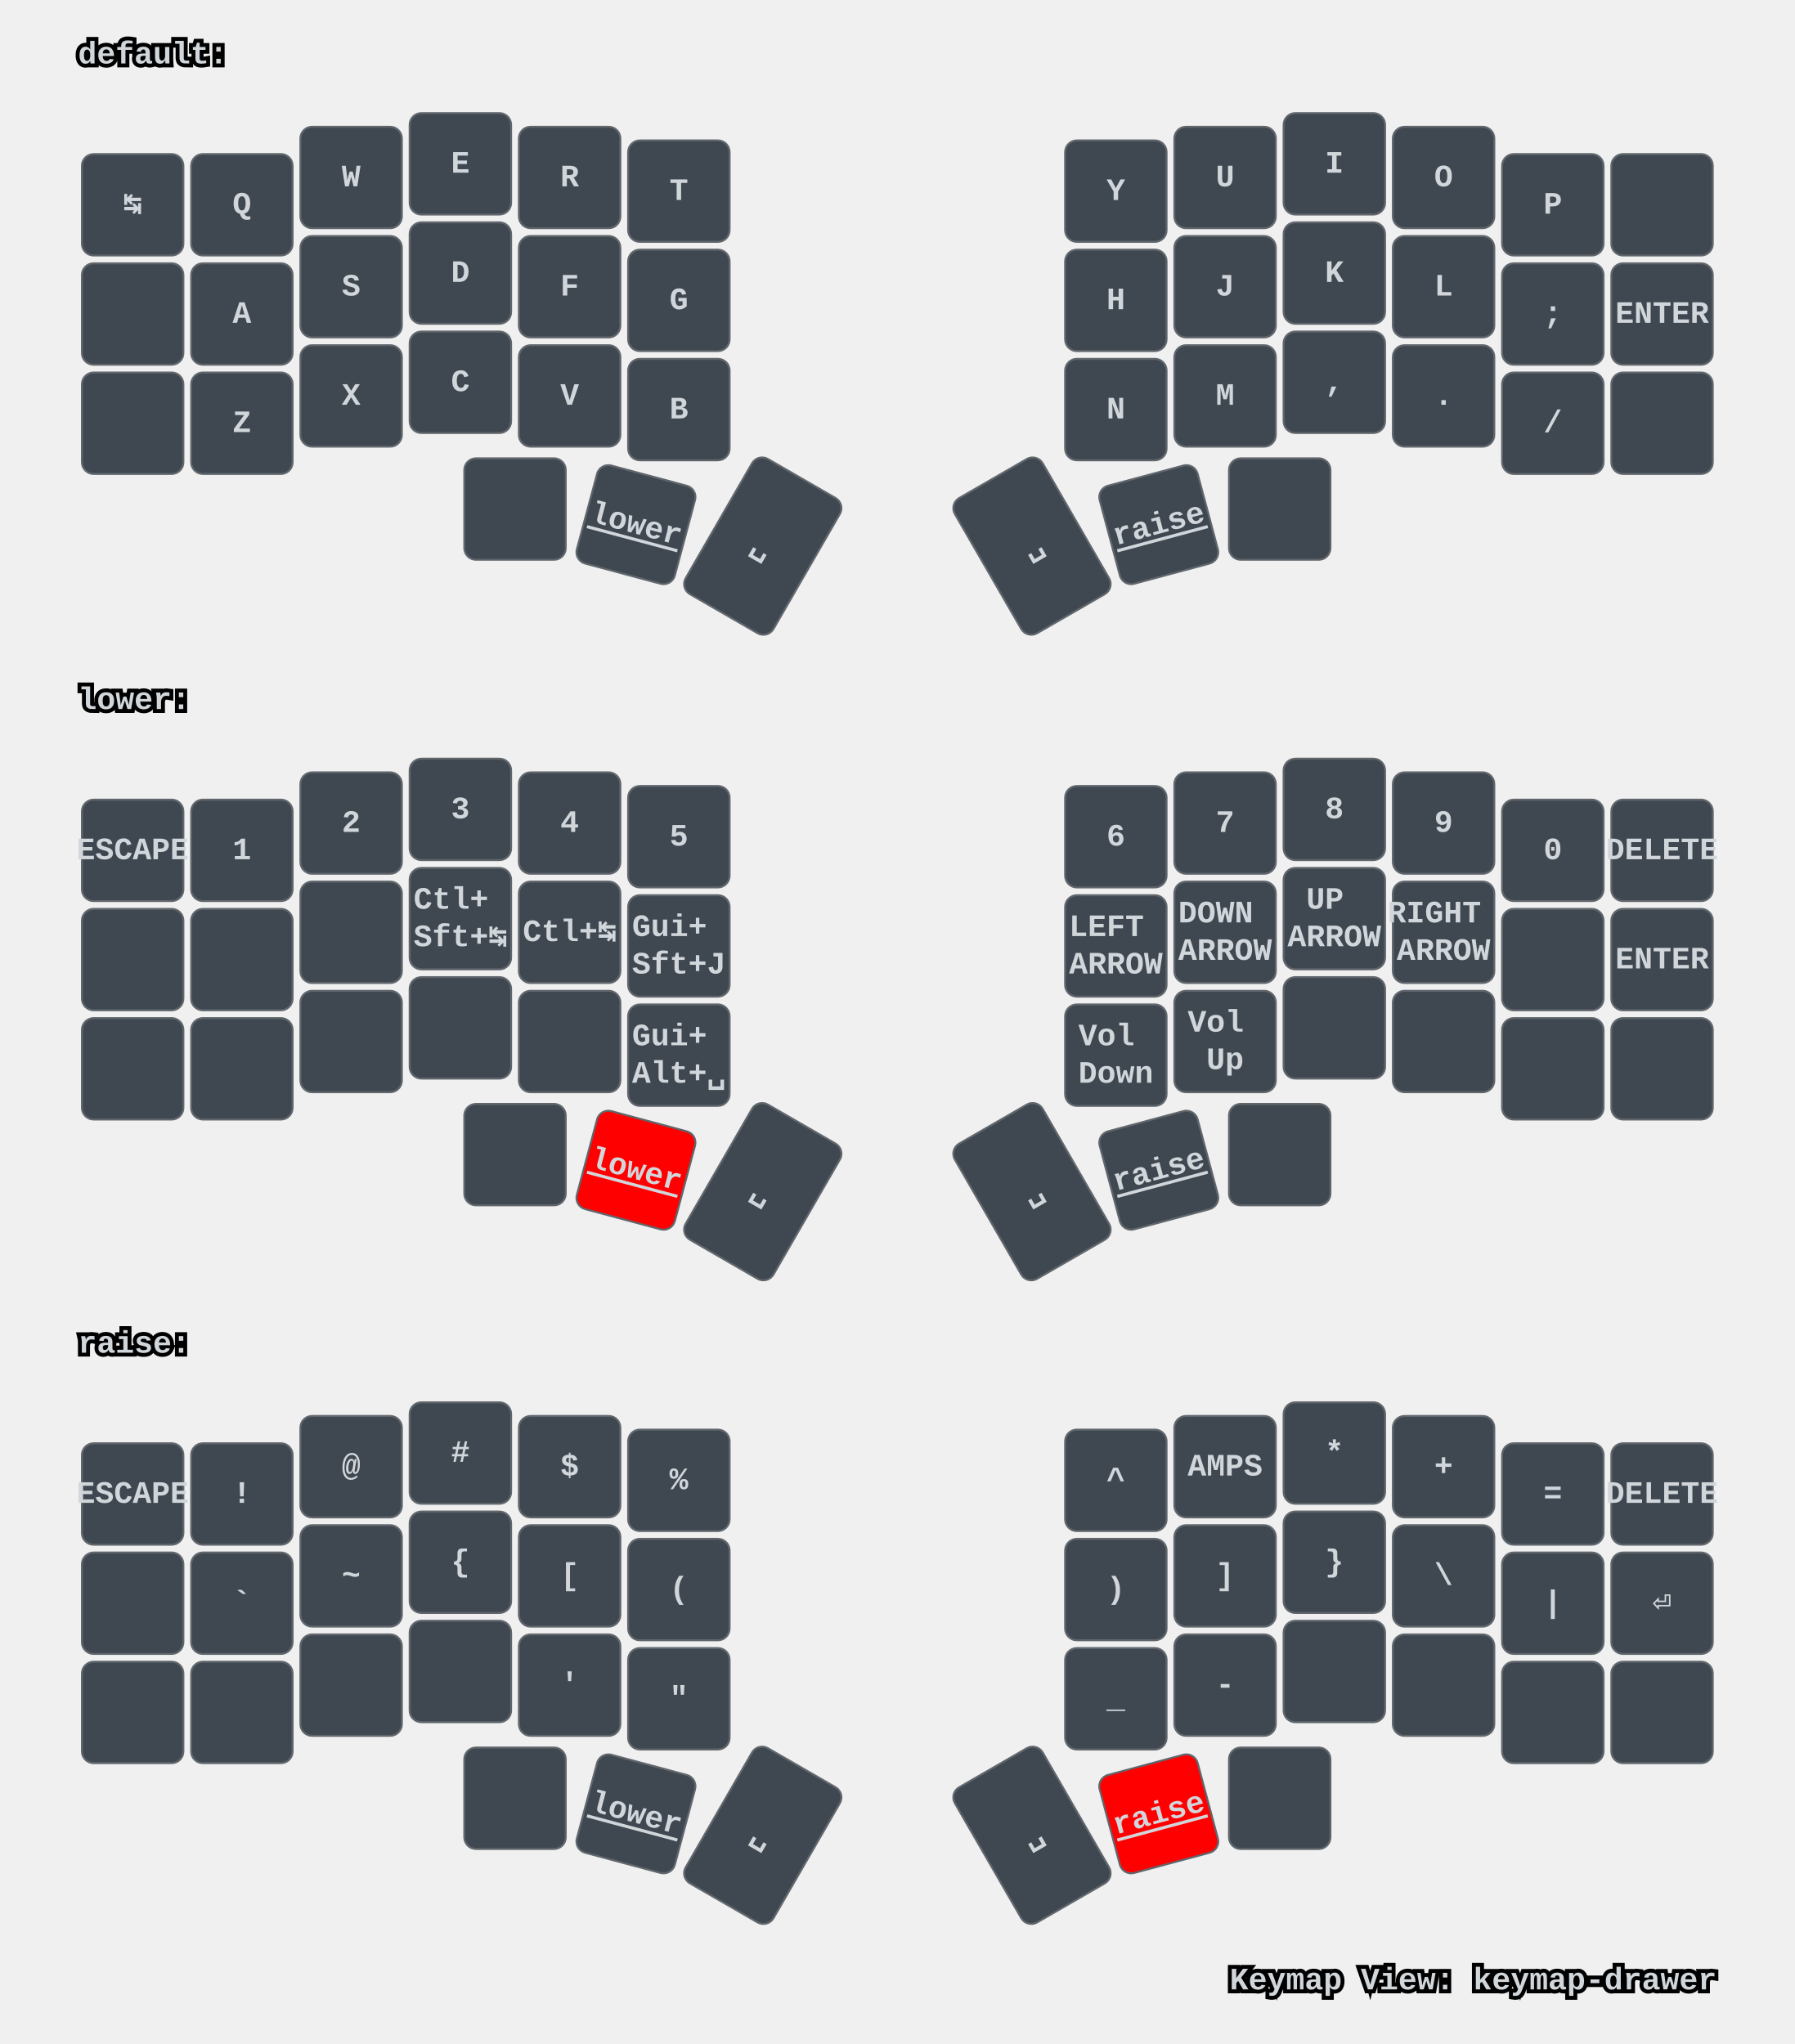
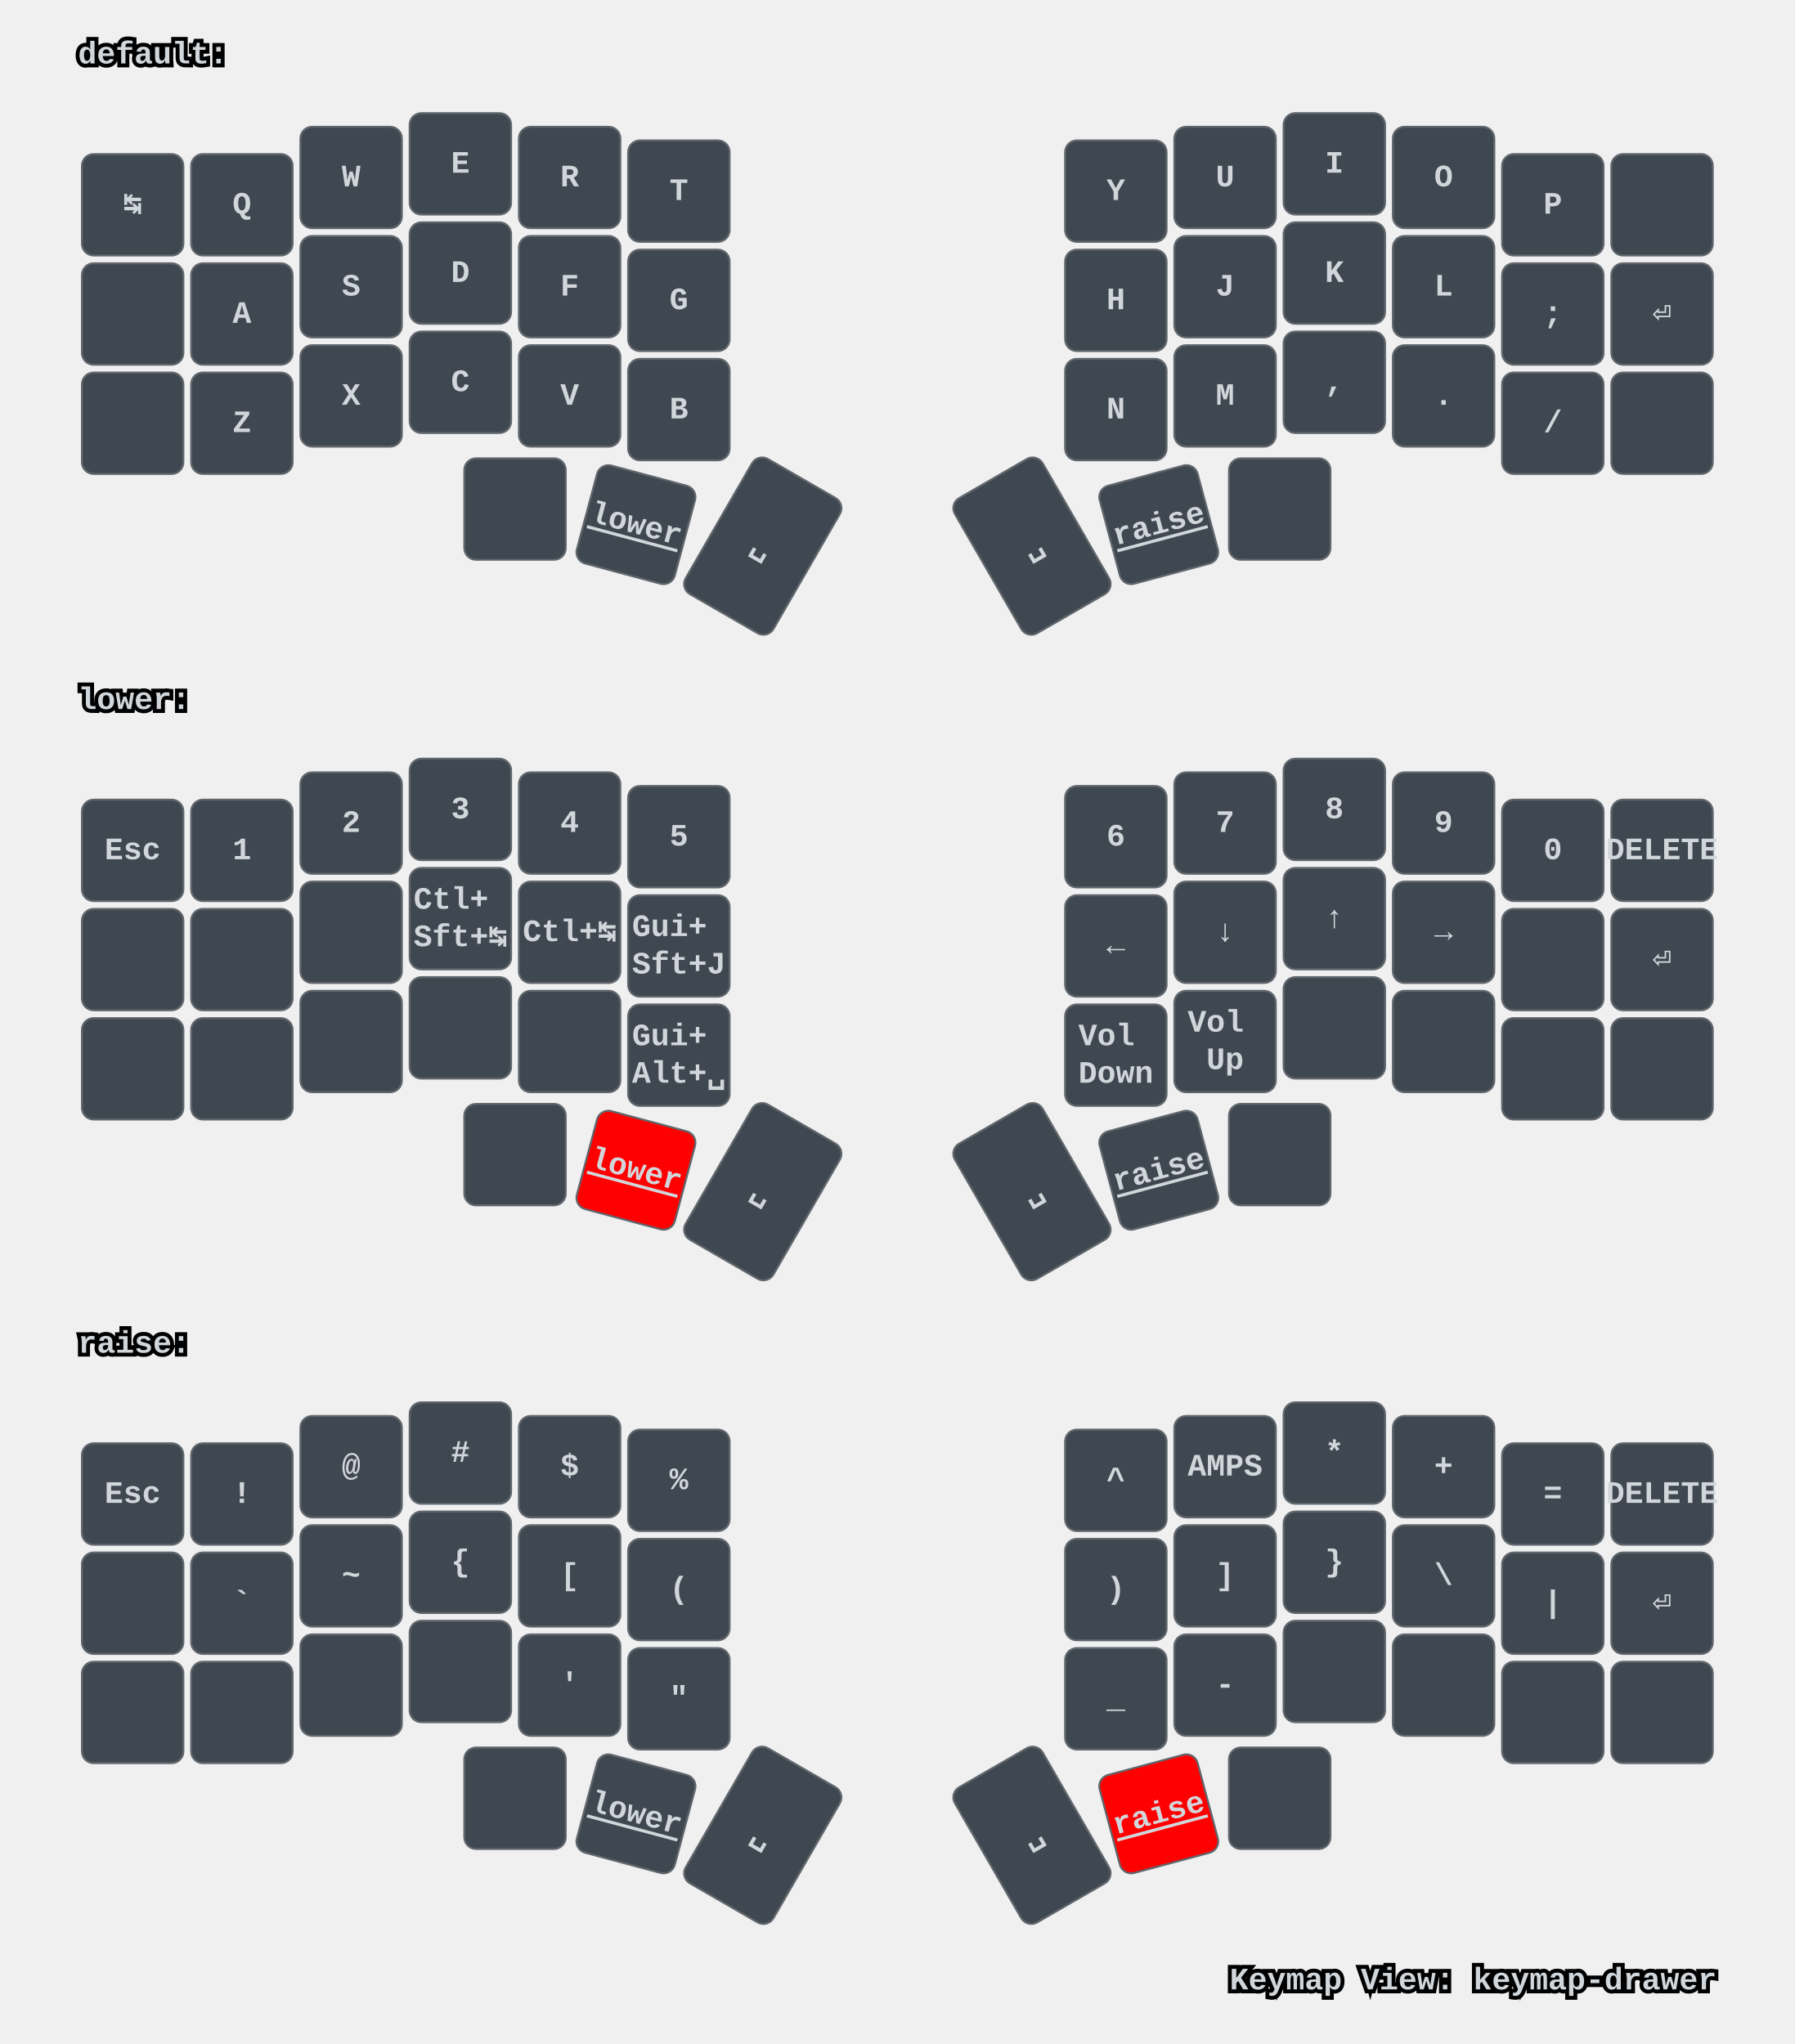
<svg xmlns="http://www.w3.org/2000/svg" xmlns:xlink="http://www.w3.org/1999/xlink" width="920" height="1048" viewBox="0 0 920 1048" class="keymap">
  <defs>/* start glyphs */
<svg id="mdi:apple-keyboard-command">
      <svg id="mdi-apple-keyboard-command" viewBox="0 0 24 24">
        <path d="M6,2A4,4 0 0,1 10,6V8H14V6A4,4 0 0,1 18,2A4,4 0 0,1 22,6A4,4 0 0,1 18,10H16V14H18A4,4 0 0,1 22,18A4,4 0 0,1 18,22A4,4 0 0,1 14,18V16H10V18A4,4 0 0,1 6,22A4,4 0 0,1 2,18A4,4 0 0,1 6,14H8V10H6A4,4 0 0,1 2,6A4,4 0 0,1 6,2M16,18A2,2 0 0,0 18,20A2,2 0 0,0 20,18A2,2 0 0,0 18,16H16V18M14,10H10V14H14V10M6,16A2,2 0 0,0 4,18A2,2 0 0,0 6,20A2,2 0 0,0 8,18V16H6M8,6A2,2 0 0,0 6,4A2,2 0 0,0 4,6A2,2 0 0,0 6,8H8V6M18,8A2,2 0 0,0 20,6A2,2 0 0,0 18,4A2,2 0 0,0 16,6V8H18Z" />
      </svg>
    </svg>
    <svg id="mdi:apple-keyboard-control">
      <svg id="mdi-apple-keyboard-control" viewBox="0 0 24 24">
        <path d="M19.78,11.78L18.36,13.19L12,6.83L5.64,13.19L4.22,11.78L12,4L19.78,11.78Z" />
      </svg>
    </svg>
    <svg id="mdi:apple-keyboard-option">
      <svg id="mdi-apple-keyboard-option" viewBox="0 0 24 24">
        <path d="M3,4H9.11L16.15,18H21V20H14.88L7.84,6H3V4M14,4H21V6H14V4Z" />
      </svg>
    </svg>
    <svg id="mdi:apple-keyboard-shift">
      <svg id="mdi-apple-keyboard-shift" viewBox="0 0 24 24">
        <path d="M15,18V12H17.17L12,6.83L6.83,12H9V18H15M12,4L22,14H17V20H7V14H2L12,4Z" />
      </svg>
    </svg>
    <svg id="mdi:backspace-outline">
      <svg id="mdi-backspace-outline" viewBox="0 0 24 24">
        <path d="M19,15.59L17.59,17L14,13.41L10.41,17L9,15.59L12.59,12L9,8.41L10.41,7L14,10.59L17.59,7L19,8.41L15.41,12L19,15.59M22,3A2,2 0 0,1 24,5V19A2,2 0 0,1 22,21H7C6.31,21 5.77,20.64 5.41,20.11L0,12L5.41,3.88C5.77,3.35 6.31,3 7,3H22M22,5H7L2.28,12L7,19H22V5Z" />
      </svg>
    </svg>
  </defs>/* end glyphs */
<style>/* inherit to force styles through use tags */
svg path {
    fill: inherit;
}

/* font and background color specifications */
svg.keymap {
    font-family: SFMono-Regular,Consolas,Liberation Mono,Menlo,monospace;
    font-size: 14px;
    font-kerning: normal;
    text-rendering: optimizeLegibility;
    fill: #24292e;
}

/* default key styling */
rect.key {
    fill: #f6f8fa;
}

rect.key, rect.combo {
    stroke: #c9cccf;
    stroke-width: 1;
}

/* default key side styling, only used is draw_key_sides is set */
rect.side {
    filter: brightness(90%);
}

/* color accent for combo boxes */
rect.combo, rect.combo-separate {
    fill: #cdf;
}

/* color accent for held keys */
rect.held, rect.combo.held {
    fill: #fdd;
}

/* color accent for ghost (optional) keys */
rect.ghost, rect.combo.ghost {
    stroke-dasharray: 4, 4;
    stroke-width: 2;
}

text {
    text-anchor: middle;
    dominant-baseline: middle;
}

/* styling for layer labels */
text.label {
    font-weight: bold;
    text-anchor: start;
    stroke: white;
    stroke-width: 4;
    paint-order: stroke;
}

/* styling for optional footer */
text.footer {
    text-anchor: end;
    dominant-baseline: auto;
    stroke: white;
    stroke-width: 4;
    paint-order: stroke;
}

/* styling for combo tap, and key non-tap label text */
text.combo, text.hold, text.shifted, text.left, text.right {
    font-size: 11px;
}

text.hold {
    text-anchor: middle;
    dominant-baseline: auto;
}

text.shifted {
    text-anchor: middle;
    dominant-baseline: hanging;
}

text.left {
    text-anchor: start;
}

text.right {
    text-anchor: end;
}

text.layer-activator {
    text-decoration: underline;
}

/* styling for hold/shifted label text in combo box */
text.combo.hold, text.combo.shifted, text.combo.left, text.combo.right {
    font-size: 8px;
}

/* lighter symbol for transparent keys */
text.trans {
    fill: #7b7e81;
}

/* styling for combo dendrons */
path.combo {
    stroke-width: 1;
    stroke: gray;
    fill: none;
}

/* Start Tabler Icons Cleanup */
/* cannot use height/width with glyphs */
.icon-tabler &gt; path {
    fill: inherit;
    stroke: inherit;
    stroke-width: 2;
}
/* hide tabler's default box */
.icon-tabler &gt; path[stroke="none"][fill="none"] {
    visibility: hidden;
}
/* End Tabler Icons Cleanup */

svg.keymap { fill: #d1d6db; }
rect.key { fill: #3f4750; }
rect.key, rect.combo { stroke: #60666c; }
rect.combo, rect.combo-separate { fill: #1f3d7a; }
rect.held, rect.combo.held { fill: #854747; }
text.label, text.footer { stroke: black; }
text.trans { fill: #7e8184; }
path.combo { stroke: #7f7f7f; }

/* For default sytles, see https://github.com/caksoylar/keymap-drawer/blob/main/keymap_drawer/config.py#L85 */

svg.keymap {
  font-family: Ubuntu Mono, Inconsolata, Consolas, Liberation Mono, Menlo, monospace;
  font-size: 16px;
  font-weight: bold;
  text-rendering: optimizeLegibility;
}

/* Color accent for held keys
red = #f00
green = #0f0
blue = #00f
yellow = #ff0
cyan = #0ff
magenta = #f0f
white = #fff
black = #000
grey = #888
light grey = #ccc
#ffc
*/
rect.held, rect.combo.held {
    fill: #f00;
}

/* Technique borrowed and extended from https://github.com/englmaxi/zmk-config/blob/master/keymap-drawer/config.yaml */
.sym_sub_text.tap {
  translate: -5px 2px;
  font-size: 20px;
}
.sym_sub_text.shifted {
  translate: 10px 13px;
  font-size: 10px;
  opacity: 1.0;
}
.combo.sym_sub_text.tap {
  translate: -1px 1px;
}
.combo.sym_sub_text.shifted {
  translate: 7px 5px;
  font-size: 10px;
  opacity: 1.0;
}

/* Toggle */
.toggle.shifted {
  translate: -10px 12px;
}

.toggle.hold {
  translate: 13px -23px;
}

/* Variant for tap-dances */
.tap_dance.tap {
  translate: -7px 0px;
  font-size: 12px;
}
.tap_dance.shifted {
  translate: 7px 17px;
  font-size: 12px;
  opacity: 1.0;
}

/* Variant for symbol next to symbol */
.sym_by_sym.tap {
  translate: -6px 0px;
}
.sym_by_sym.shifted {
  translate: 10px 12px;
  opacity: 1.0;
}

.combo.sym_by_sym.tap {
  translate: -35px 0px;
}
.combo.sym_by_sym.shifted {
  translate: 35px 20px;
  opacity: 1.0;
}

.combo.sym_by_sym.hold {
  visibility: hidden;
}

/* hide hold box for combo sym_by_sym */
.combo.sym_by_sym.hold &gt; path[stroke="none"][fill="none"] {
  visibility: hidden;
}
</style>
  <g transform="translate(40, 0)" class="layer-default">
    <text x="0" y="28" class="label" id="default">default:</text>
    <g transform="translate(0, 56)">
      <g transform="translate(28, 49)" class="key keypos-0">
        <rect rx="6" ry="6" x="-26" y="-26" width="52" height="52" class="key" />
        <text x="0" y="0" class="key tap">↹</text>
      </g>
      <g transform="translate(84, 49)" class="key keypos-1">
        <rect rx="6" ry="6" x="-26" y="-26" width="52" height="52" class="key" />
        <text x="0" y="0" class="key tap">Q</text>
      </g>
      <g transform="translate(140, 35)" class="key keypos-2">
        <rect rx="6" ry="6" x="-26" y="-26" width="52" height="52" class="key" />
        <text x="0" y="0" class="key tap">W</text>
      </g>
      <g transform="translate(196, 28)" class="key keypos-3">
        <rect rx="6" ry="6" x="-26" y="-26" width="52" height="52" class="key" />
        <text x="0" y="0" class="key tap">E</text>
      </g>
      <g transform="translate(252, 35)" class="key keypos-4">
        <rect rx="6" ry="6" x="-26" y="-26" width="52" height="52" class="key" />
        <text x="0" y="0" class="key tap">R</text>
      </g>
      <g transform="translate(308, 42)" class="key keypos-5">
        <rect rx="6" ry="6" x="-26" y="-26" width="52" height="52" class="key" />
        <text x="0" y="0" class="key tap">T</text>
      </g>
      <g transform="translate(532, 42)" class="key keypos-6">
        <rect rx="6" ry="6" x="-26" y="-26" width="52" height="52" class="key" />
        <text x="0" y="0" class="key tap">Y</text>
      </g>
      <g transform="translate(588, 35)" class="key keypos-7">
        <rect rx="6" ry="6" x="-26" y="-26" width="52" height="52" class="key" />
        <text x="0" y="0" class="key tap">U</text>
      </g>
      <g transform="translate(644, 28)" class="key keypos-8">
        <rect rx="6" ry="6" x="-26" y="-26" width="52" height="52" class="key" />
        <text x="0" y="0" class="key tap">I</text>
      </g>
      <g transform="translate(700, 35)" class="key keypos-9">
        <rect rx="6" ry="6" x="-26" y="-26" width="52" height="52" class="key" />
        <text x="0" y="0" class="key tap">O</text>
      </g>
      <g transform="translate(756, 49)" class="key keypos-10">
        <rect rx="6" ry="6" x="-26" y="-26" width="52" height="52" class="key" />
        <text x="0" y="0" class="key tap">P</text>
      </g>
      <g transform="translate(812, 49)" class="key keypos-11">
        <rect rx="6" ry="6" x="-26" y="-26" width="52" height="52" class="key" />
        <use href="#mdi:backspace-outline" xlink:href="#mdi:backspace-outline" x="-9" y="-9" height="18" width="18.0" class="key tap glyph mdi:backspace-outline" />
      </g>
      <g transform="translate(28, 105)" class="key keypos-12">
        <rect rx="6" ry="6" x="-26" y="-26" width="52" height="52" class="key" />
        <use href="#mdi:apple-keyboard-control" xlink:href="#mdi:apple-keyboard-control" x="-9" y="-9" height="18" width="18.0" class="key tap glyph mdi:apple-keyboard-control" />
      </g>
      <g transform="translate(84, 105)" class="key keypos-13">
        <rect rx="6" ry="6" x="-26" y="-26" width="52" height="52" class="key" />
        <text x="0" y="0" class="key tap">A</text>
      </g>
      <g transform="translate(140, 91)" class="key keypos-14">
        <rect rx="6" ry="6" x="-26" y="-26" width="52" height="52" class="key" />
        <text x="0" y="0" class="key tap">S</text>
      </g>
      <g transform="translate(196, 84)" class="key keypos-15">
        <rect rx="6" ry="6" x="-26" y="-26" width="52" height="52" class="key" />
        <text x="0" y="0" class="key tap">D</text>
      </g>
      <g transform="translate(252, 91)" class="key keypos-16">
        <rect rx="6" ry="6" x="-26" y="-26" width="52" height="52" class="key" />
        <text x="0" y="0" class="key tap">F</text>
      </g>
      <g transform="translate(308, 98)" class="key keypos-17">
        <rect rx="6" ry="6" x="-26" y="-26" width="52" height="52" class="key" />
        <text x="0" y="0" class="key tap">G</text>
      </g>
      <g transform="translate(532, 98)" class="key keypos-18">
        <rect rx="6" ry="6" x="-26" y="-26" width="52" height="52" class="key" />
        <text x="0" y="0" class="key tap">H</text>
      </g>
      <g transform="translate(588, 91)" class="key keypos-19">
        <rect rx="6" ry="6" x="-26" y="-26" width="52" height="52" class="key" />
        <text x="0" y="0" class="key tap">J</text>
      </g>
      <g transform="translate(644, 84)" class="key keypos-20">
        <rect rx="6" ry="6" x="-26" y="-26" width="52" height="52" class="key" />
        <text x="0" y="0" class="key tap">K</text>
      </g>
      <g transform="translate(700, 91)" class="key keypos-21">
        <rect rx="6" ry="6" x="-26" y="-26" width="52" height="52" class="key" />
        <text x="0" y="0" class="key tap">L</text>
      </g>
      <g transform="translate(756, 105)" class="key keypos-22">
        <rect rx="6" ry="6" x="-26" y="-26" width="52" height="52" class="key" />
        <text x="0" y="0" class="key tap">;</text>
      </g>
      <g transform="translate(812, 105)" class="key keypos-23">
        <rect rx="6" ry="6" x="-26" y="-26" width="52" height="52" class="key" />
-         <text x="0" y="0" class="key tap">ENTER</text>
+         <text x="0" y="0" class="key tap">⏎</text>
      </g>
      <g transform="translate(28, 161)" class="key keypos-24">
        <rect rx="6" ry="6" x="-26" y="-26" width="52" height="52" class="key" />
        <use href="#mdi:apple-keyboard-shift" xlink:href="#mdi:apple-keyboard-shift" x="-9" y="-9" height="18" width="18.0" class="key tap glyph mdi:apple-keyboard-shift" />
      </g>
      <g transform="translate(84, 161)" class="key keypos-25">
        <rect rx="6" ry="6" x="-26" y="-26" width="52" height="52" class="key" />
        <text x="0" y="0" class="key tap">Z</text>
      </g>
      <g transform="translate(140, 147)" class="key keypos-26">
        <rect rx="6" ry="6" x="-26" y="-26" width="52" height="52" class="key" />
        <text x="0" y="0" class="key tap">X</text>
      </g>
      <g transform="translate(196, 140)" class="key keypos-27">
        <rect rx="6" ry="6" x="-26" y="-26" width="52" height="52" class="key" />
        <text x="0" y="0" class="key tap">C</text>
      </g>
      <g transform="translate(252, 147)" class="key keypos-28">
        <rect rx="6" ry="6" x="-26" y="-26" width="52" height="52" class="key" />
        <text x="0" y="0" class="key tap">V</text>
      </g>
      <g transform="translate(308, 154)" class="key keypos-29">
        <rect rx="6" ry="6" x="-26" y="-26" width="52" height="52" class="key" />
        <text x="0" y="0" class="key tap">B</text>
      </g>
      <g transform="translate(532, 154)" class="key keypos-30">
        <rect rx="6" ry="6" x="-26" y="-26" width="52" height="52" class="key" />
        <text x="0" y="0" class="key tap">N</text>
      </g>
      <g transform="translate(588, 147)" class="key keypos-31">
        <rect rx="6" ry="6" x="-26" y="-26" width="52" height="52" class="key" />
        <text x="0" y="0" class="key tap">M</text>
      </g>
      <g transform="translate(644, 140)" class="key keypos-32">
        <rect rx="6" ry="6" x="-26" y="-26" width="52" height="52" class="key" />
        <text x="0" y="0" class="key tap">,</text>
      </g>
      <g transform="translate(700, 147)" class="key keypos-33">
        <rect rx="6" ry="6" x="-26" y="-26" width="52" height="52" class="key" />
        <text x="0" y="0" class="key tap">.</text>
      </g>
      <g transform="translate(756, 161)" class="key keypos-34">
        <rect rx="6" ry="6" x="-26" y="-26" width="52" height="52" class="key" />
        <text x="0" y="0" class="key tap">/</text>
      </g>
      <g transform="translate(812, 161)" class="key keypos-35">
        <rect rx="6" ry="6" x="-26" y="-26" width="52" height="52" class="key" />
        <use href="#mdi:apple-keyboard-shift" xlink:href="#mdi:apple-keyboard-shift" x="-9" y="-9" height="18" width="18.0" class="key tap glyph mdi:apple-keyboard-shift" />
      </g>
      <g transform="translate(224, 205)" class="key keypos-36">
        <rect rx="6" ry="6" x="-26" y="-26" width="52" height="52" class="key" />
        <use href="#mdi:apple-keyboard-command" xlink:href="#mdi:apple-keyboard-command" x="-9" y="-9" height="18" width="18.0" class="key tap glyph mdi:apple-keyboard-command" />
      </g>
      <g transform="translate(286, 213) rotate(15.0)" class="key keypos-37">
        <rect rx="6" ry="6" x="-26" y="-26" width="52" height="52" class="key" />
        <a href="#lower">
          <text x="0" y="0" class="key tap layer-activator">lower</text>
        </a>
      </g>
      <g transform="translate(351, 224) rotate(30.0)" class="key keypos-38">
        <rect rx="6" ry="6" x="-26" y="-40" width="52" height="80" class="key" />
        <text x="0" y="0" class="key tap">␣</text>
      </g>
      <g transform="translate(489, 224) rotate(-30.0)" class="key keypos-39">
        <rect rx="6" ry="6" x="-26" y="-40" width="52" height="80" class="key" />
        <text x="0" y="0" class="key tap">␣</text>
      </g>
      <g transform="translate(554, 213) rotate(-15.0)" class="key keypos-40">
        <rect rx="6" ry="6" x="-26" y="-26" width="52" height="52" class="key" />
        <a href="#raise">
          <text x="0" y="0" class="key tap layer-activator">raise</text>
        </a>
      </g>
      <g transform="translate(616, 205)" class="key keypos-41">
        <rect rx="6" ry="6" x="-26" y="-26" width="52" height="52" class="key" />
        <use href="#mdi:apple-keyboard-option" xlink:href="#mdi:apple-keyboard-option" x="-9" y="-9" height="18" width="18.0" class="key tap glyph mdi:apple-keyboard-option" />
      </g>
    </g>
  </g>
  <g transform="translate(40, 331)" class="layer-lower">
    <text x="0" y="28" class="label" id="lower">lower:</text>
    <g transform="translate(0, 56)">
      <g transform="translate(28, 49)" class="key keypos-0">
        <rect rx="6" ry="6" x="-26" y="-26" width="52" height="52" class="key" />
-         <text x="0" y="0" class="key tap">ESCAPE</text>
+         <text x="0" y="0" class="key tap">Esc</text>
      </g>
      <g transform="translate(84, 49)" class="key keypos-1">
        <rect rx="6" ry="6" x="-26" y="-26" width="52" height="52" class="key" />
        <text x="0" y="0" class="key tap">1</text>
      </g>
      <g transform="translate(140, 35)" class="key keypos-2">
        <rect rx="6" ry="6" x="-26" y="-26" width="52" height="52" class="key" />
        <text x="0" y="0" class="key tap">2</text>
      </g>
      <g transform="translate(196, 28)" class="key keypos-3">
        <rect rx="6" ry="6" x="-26" y="-26" width="52" height="52" class="key" />
        <text x="0" y="0" class="key tap">3</text>
      </g>
      <g transform="translate(252, 35)" class="key keypos-4">
        <rect rx="6" ry="6" x="-26" y="-26" width="52" height="52" class="key" />
        <text x="0" y="0" class="key tap">4</text>
      </g>
      <g transform="translate(308, 42)" class="key keypos-5">
        <rect rx="6" ry="6" x="-26" y="-26" width="52" height="52" class="key" />
        <text x="0" y="0" class="key tap">5</text>
      </g>
      <g transform="translate(532, 42)" class="key keypos-6">
        <rect rx="6" ry="6" x="-26" y="-26" width="52" height="52" class="key" />
        <text x="0" y="0" class="key tap">6</text>
      </g>
      <g transform="translate(588, 35)" class="key keypos-7">
        <rect rx="6" ry="6" x="-26" y="-26" width="52" height="52" class="key" />
        <text x="0" y="0" class="key tap">7</text>
      </g>
      <g transform="translate(644, 28)" class="key keypos-8">
        <rect rx="6" ry="6" x="-26" y="-26" width="52" height="52" class="key" />
        <text x="0" y="0" class="key tap">8</text>
      </g>
      <g transform="translate(700, 35)" class="key keypos-9">
        <rect rx="6" ry="6" x="-26" y="-26" width="52" height="52" class="key" />
        <text x="0" y="0" class="key tap">9</text>
      </g>
      <g transform="translate(756, 49)" class="key keypos-10">
        <rect rx="6" ry="6" x="-26" y="-26" width="52" height="52" class="key" />
        <text x="0" y="0" class="key tap">0</text>
      </g>
      <g transform="translate(812, 49)" class="key keypos-11">
        <rect rx="6" ry="6" x="-26" y="-26" width="52" height="52" class="key" />
        <text x="0" y="0" class="key tap">DELETE</text>
      </g>
      <g transform="translate(28, 105)" class="key keypos-12">
        <rect rx="6" ry="6" x="-26" y="-26" width="52" height="52" class="key" />
        <use href="#mdi:apple-keyboard-control" xlink:href="#mdi:apple-keyboard-control" x="-9" y="-9" height="18" width="18.0" class="key tap glyph mdi:apple-keyboard-control" />
      </g>
      <g transform="translate(84, 105)" class="key keypos-13">
        <rect rx="6" ry="6" x="-26" y="-26" width="52" height="52" class="key" />
      </g>
      <g transform="translate(140, 91)" class="key keypos-14">
        <rect rx="6" ry="6" x="-26" y="-26" width="52" height="52" class="key" />
      </g>
      <g transform="translate(196, 84)" class="key keypos-15">
        <rect rx="6" ry="6" x="-26" y="-26" width="52" height="52" class="key" />
        <text x="0" y="0" class="key tap">
          <tspan x="0" dy="-0.6em">Ctl+</tspan>
          <tspan x="0" dy="1.2em">Sft+↹</tspan>
        </text>
      </g>
      <g transform="translate(252, 91)" class="key keypos-16">
        <rect rx="6" ry="6" x="-26" y="-26" width="52" height="52" class="key" />
        <text x="0" y="0" class="key tap">Ctl+↹</text>
      </g>
      <g transform="translate(308, 98)" class="key keypos-17">
        <rect rx="6" ry="6" x="-26" y="-26" width="52" height="52" class="key" />
        <text x="0" y="0" class="key tap">
          <tspan x="0" dy="-0.6em">Gui+</tspan>
          <tspan x="0" dy="1.2em">Sft+J</tspan>
        </text>
      </g>
      <g transform="translate(532, 98)" class="key keypos-18">
        <rect rx="6" ry="6" x="-26" y="-26" width="52" height="52" class="key" />
-         <text x="0" y="0" class="key tap">
-           <tspan x="0" dy="-0.6em">LEFT</tspan>
-           <tspan x="0" dy="1.2em">ARROW</tspan>
-         </text>
+         <text x="0" y="0" class="key tap">←</text>
      </g>
      <g transform="translate(588, 91)" class="key keypos-19">
        <rect rx="6" ry="6" x="-26" y="-26" width="52" height="52" class="key" />
-         <text x="0" y="0" class="key tap">
-           <tspan x="0" dy="-0.6em">DOWN</tspan>
-           <tspan x="0" dy="1.2em">ARROW</tspan>
-         </text>
+         <text x="0" y="0" class="key tap">↓</text>
      </g>
      <g transform="translate(644, 84)" class="key keypos-20">
        <rect rx="6" ry="6" x="-26" y="-26" width="52" height="52" class="key" />
-         <text x="0" y="0" class="key tap">
-           <tspan x="0" dy="-0.6em">UP</tspan>
-           <tspan x="0" dy="1.2em">ARROW</tspan>
-         </text>
+         <text x="0" y="0" class="key tap">↑</text>
      </g>
      <g transform="translate(700, 91)" class="key keypos-21">
        <rect rx="6" ry="6" x="-26" y="-26" width="52" height="52" class="key" />
-         <text x="0" y="0" class="key tap">
-           <tspan x="0" dy="-0.6em">RIGHT</tspan>
-           <tspan x="0" dy="1.2em">ARROW</tspan>
-         </text>
+         <text x="0" y="0" class="key tap">→</text>
      </g>
      <g transform="translate(756, 105)" class="key keypos-22">
        <rect rx="6" ry="6" x="-26" y="-26" width="52" height="52" class="key" />
      </g>
      <g transform="translate(812, 105)" class="key keypos-23">
        <rect rx="6" ry="6" x="-26" y="-26" width="52" height="52" class="key" />
-         <text x="0" y="0" class="key tap">ENTER</text>
+         <text x="0" y="0" class="key tap">⏎</text>
      </g>
      <g transform="translate(28, 161)" class="key keypos-24">
        <rect rx="6" ry="6" x="-26" y="-26" width="52" height="52" class="key" />
        <use href="#mdi:apple-keyboard-shift" xlink:href="#mdi:apple-keyboard-shift" x="-9" y="-9" height="18" width="18.0" class="key tap glyph mdi:apple-keyboard-shift" />
      </g>
      <g transform="translate(84, 161)" class="key keypos-25">
        <rect rx="6" ry="6" x="-26" y="-26" width="52" height="52" class="key" />
      </g>
      <g transform="translate(140, 147)" class="key keypos-26">
        <rect rx="6" ry="6" x="-26" y="-26" width="52" height="52" class="key" />
      </g>
      <g transform="translate(196, 140)" class="key keypos-27">
        <rect rx="6" ry="6" x="-26" y="-26" width="52" height="52" class="key" />
      </g>
      <g transform="translate(252, 147)" class="key keypos-28">
        <rect rx="6" ry="6" x="-26" y="-26" width="52" height="52" class="key" />
      </g>
      <g transform="translate(308, 154)" class="key keypos-29">
        <rect rx="6" ry="6" x="-26" y="-26" width="52" height="52" class="key" />
        <text x="0" y="0" class="key tap">
          <tspan x="0" dy="-0.6em">Gui+</tspan>
          <tspan x="0" dy="1.2em">Alt+␣</tspan>
        </text>
      </g>
      <g transform="translate(532, 154)" class="key keypos-30">
        <rect rx="6" ry="6" x="-26" y="-26" width="52" height="52" class="key" />
        <text x="0" y="0" class="key tap">
          <tspan x="0" dy="-0.6em">Vol</tspan>
          <tspan x="0" dy="1.2em">Down</tspan>
        </text>
      </g>
      <g transform="translate(588, 147)" class="key keypos-31">
        <rect rx="6" ry="6" x="-26" y="-26" width="52" height="52" class="key" />
        <text x="0" y="0" class="key tap">
          <tspan x="0" dy="-0.6em">Vol</tspan>
          <tspan x="0" dy="1.2em">Up</tspan>
        </text>
      </g>
      <g transform="translate(644, 140)" class="key keypos-32">
        <rect rx="6" ry="6" x="-26" y="-26" width="52" height="52" class="key" />
      </g>
      <g transform="translate(700, 147)" class="key keypos-33">
        <rect rx="6" ry="6" x="-26" y="-26" width="52" height="52" class="key" />
      </g>
      <g transform="translate(756, 161)" class="key keypos-34">
        <rect rx="6" ry="6" x="-26" y="-26" width="52" height="52" class="key" />
      </g>
      <g transform="translate(812, 161)" class="key keypos-35">
        <rect rx="6" ry="6" x="-26" y="-26" width="52" height="52" class="key" />
        <use href="#mdi:apple-keyboard-shift" xlink:href="#mdi:apple-keyboard-shift" x="-9" y="-9" height="18" width="18.0" class="key tap glyph mdi:apple-keyboard-shift" />
      </g>
      <g transform="translate(224, 205)" class="key keypos-36">
        <rect rx="6" ry="6" x="-26" y="-26" width="52" height="52" class="key" />
        <use href="#mdi:apple-keyboard-command" xlink:href="#mdi:apple-keyboard-command" x="-9" y="-9" height="18" width="18.0" class="key tap glyph mdi:apple-keyboard-command" />
      </g>
      <g transform="translate(286, 213) rotate(15.0)" class="key held keypos-37">
        <rect rx="6" ry="6" x="-26" y="-26" width="52" height="52" class="key held" />
        <a href="#lower">
          <text x="0" y="0" class="key held tap layer-activator">lower</text>
        </a>
      </g>
      <g transform="translate(351, 224) rotate(30.0)" class="key keypos-38">
        <rect rx="6" ry="6" x="-26" y="-40" width="52" height="80" class="key" />
        <text x="0" y="0" class="key tap">␣</text>
      </g>
      <g transform="translate(489, 224) rotate(-30.0)" class="key keypos-39">
        <rect rx="6" ry="6" x="-26" y="-40" width="52" height="80" class="key" />
        <text x="0" y="0" class="key tap">␣</text>
      </g>
      <g transform="translate(554, 213) rotate(-15.0)" class="key keypos-40">
        <rect rx="6" ry="6" x="-26" y="-26" width="52" height="52" class="key" />
        <a href="#raise">
          <text x="0" y="0" class="key tap layer-activator">raise</text>
        </a>
      </g>
      <g transform="translate(616, 205)" class="key keypos-41">
        <rect rx="6" ry="6" x="-26" y="-26" width="52" height="52" class="key" />
        <use href="#mdi:apple-keyboard-option" xlink:href="#mdi:apple-keyboard-option" x="-9" y="-9" height="18" width="18.0" class="key tap glyph mdi:apple-keyboard-option" />
      </g>
    </g>
  </g>
  <g transform="translate(40, 661)" class="layer-raise">
    <text x="0" y="28" class="label" id="raise">raise:</text>
    <g transform="translate(0, 56)">
      <g transform="translate(28, 49)" class="key keypos-0">
        <rect rx="6" ry="6" x="-26" y="-26" width="52" height="52" class="key" />
-         <text x="0" y="0" class="key tap">ESCAPE</text>
+         <text x="0" y="0" class="key tap">Esc</text>
      </g>
      <g transform="translate(84, 49)" class="key keypos-1">
        <rect rx="6" ry="6" x="-26" y="-26" width="52" height="52" class="key" />
        <text x="0" y="0" class="key tap">!</text>
      </g>
      <g transform="translate(140, 35)" class="key keypos-2">
        <rect rx="6" ry="6" x="-26" y="-26" width="52" height="52" class="key" />
        <text x="0" y="0" class="key tap">@</text>
      </g>
      <g transform="translate(196, 28)" class="key keypos-3">
        <rect rx="6" ry="6" x="-26" y="-26" width="52" height="52" class="key" />
        <text x="0" y="0" class="key tap">#</text>
      </g>
      <g transform="translate(252, 35)" class="key keypos-4">
        <rect rx="6" ry="6" x="-26" y="-26" width="52" height="52" class="key" />
        <text x="0" y="0" class="key tap">$</text>
      </g>
      <g transform="translate(308, 42)" class="key keypos-5">
        <rect rx="6" ry="6" x="-26" y="-26" width="52" height="52" class="key" />
        <text x="0" y="0" class="key tap">%</text>
      </g>
      <g transform="translate(532, 42)" class="key keypos-6">
        <rect rx="6" ry="6" x="-26" y="-26" width="52" height="52" class="key" />
        <text x="0" y="0" class="key tap">^</text>
      </g>
      <g transform="translate(588, 35)" class="key keypos-7">
        <rect rx="6" ry="6" x="-26" y="-26" width="52" height="52" class="key" />
        <text x="0" y="0" class="key tap">AMPS</text>
      </g>
      <g transform="translate(644, 28)" class="key keypos-8">
        <rect rx="6" ry="6" x="-26" y="-26" width="52" height="52" class="key" />
        <text x="0" y="0" class="key tap">*</text>
      </g>
      <g transform="translate(700, 35)" class="key keypos-9">
        <rect rx="6" ry="6" x="-26" y="-26" width="52" height="52" class="key" />
        <text x="0" y="0" class="key tap">+</text>
      </g>
      <g transform="translate(756, 49)" class="key keypos-10">
        <rect rx="6" ry="6" x="-26" y="-26" width="52" height="52" class="key" />
        <text x="0" y="0" class="key tap">=</text>
      </g>
      <g transform="translate(812, 49)" class="key keypos-11">
        <rect rx="6" ry="6" x="-26" y="-26" width="52" height="52" class="key" />
        <text x="0" y="0" class="key tap">DELETE</text>
      </g>
      <g transform="translate(28, 105)" class="key keypos-12">
        <rect rx="6" ry="6" x="-26" y="-26" width="52" height="52" class="key" />
        <use href="#mdi:apple-keyboard-control" xlink:href="#mdi:apple-keyboard-control" x="-9" y="-9" height="18" width="18.0" class="key tap glyph mdi:apple-keyboard-control" />
      </g>
      <g transform="translate(84, 105)" class="key keypos-13">
        <rect rx="6" ry="6" x="-26" y="-26" width="52" height="52" class="key" />
        <text x="0" y="0" class="key tap">`</text>
      </g>
      <g transform="translate(140, 91)" class="key keypos-14">
        <rect rx="6" ry="6" x="-26" y="-26" width="52" height="52" class="key" />
        <text x="0" y="0" class="key tap">~</text>
      </g>
      <g transform="translate(196, 84)" class="key keypos-15">
        <rect rx="6" ry="6" x="-26" y="-26" width="52" height="52" class="key" />
        <text x="0" y="0" class="key tap">{</text>
      </g>
      <g transform="translate(252, 91)" class="key keypos-16">
        <rect rx="6" ry="6" x="-26" y="-26" width="52" height="52" class="key" />
        <text x="0" y="0" class="key tap">[</text>
      </g>
      <g transform="translate(308, 98)" class="key keypos-17">
        <rect rx="6" ry="6" x="-26" y="-26" width="52" height="52" class="key" />
        <text x="0" y="0" class="key tap">(</text>
      </g>
      <g transform="translate(532, 98)" class="key keypos-18">
        <rect rx="6" ry="6" x="-26" y="-26" width="52" height="52" class="key" />
        <text x="0" y="0" class="key tap">)</text>
      </g>
      <g transform="translate(588, 91)" class="key keypos-19">
        <rect rx="6" ry="6" x="-26" y="-26" width="52" height="52" class="key" />
        <text x="0" y="0" class="key tap">]</text>
      </g>
      <g transform="translate(644, 84)" class="key keypos-20">
        <rect rx="6" ry="6" x="-26" y="-26" width="52" height="52" class="key" />
        <text x="0" y="0" class="key tap">}</text>
      </g>
      <g transform="translate(700, 91)" class="key keypos-21">
        <rect rx="6" ry="6" x="-26" y="-26" width="52" height="52" class="key" />
        <text x="0" y="0" class="key tap">\</text>
      </g>
      <g transform="translate(756, 105)" class="key keypos-22">
        <rect rx="6" ry="6" x="-26" y="-26" width="52" height="52" class="key" />
        <text x="0" y="0" class="key tap">|</text>
      </g>
      <g transform="translate(812, 105)" class="key keypos-23">
        <rect rx="6" ry="6" x="-26" y="-26" width="52" height="52" class="key" />
        <text x="0" y="0" class="key tap">⏎</text>
      </g>
      <g transform="translate(28, 161)" class="key keypos-24">
        <rect rx="6" ry="6" x="-26" y="-26" width="52" height="52" class="key" />
        <use href="#mdi:apple-keyboard-shift" xlink:href="#mdi:apple-keyboard-shift" x="-9" y="-9" height="18" width="18.0" class="key tap glyph mdi:apple-keyboard-shift" />
      </g>
      <g transform="translate(84, 161)" class="key keypos-25">
        <rect rx="6" ry="6" x="-26" y="-26" width="52" height="52" class="key" />
      </g>
      <g transform="translate(140, 147)" class="key keypos-26">
        <rect rx="6" ry="6" x="-26" y="-26" width="52" height="52" class="key" />
      </g>
      <g transform="translate(196, 140)" class="key keypos-27">
        <rect rx="6" ry="6" x="-26" y="-26" width="52" height="52" class="key" />
      </g>
      <g transform="translate(252, 147)" class="key keypos-28">
        <rect rx="6" ry="6" x="-26" y="-26" width="52" height="52" class="key" />
        <text x="0" y="0" class="key tap">'</text>
      </g>
      <g transform="translate(308, 154)" class="key keypos-29">
        <rect rx="6" ry="6" x="-26" y="-26" width="52" height="52" class="key" />
        <text x="0" y="0" class="key tap">"</text>
      </g>
      <g transform="translate(532, 154)" class="key keypos-30">
        <rect rx="6" ry="6" x="-26" y="-26" width="52" height="52" class="key" />
        <text x="0" y="0" class="key tap">_</text>
      </g>
      <g transform="translate(588, 147)" class="key keypos-31">
        <rect rx="6" ry="6" x="-26" y="-26" width="52" height="52" class="key" />
        <text x="0" y="0" class="key tap">-</text>
      </g>
      <g transform="translate(644, 140)" class="key keypos-32">
        <rect rx="6" ry="6" x="-26" y="-26" width="52" height="52" class="key" />
      </g>
      <g transform="translate(700, 147)" class="key keypos-33">
        <rect rx="6" ry="6" x="-26" y="-26" width="52" height="52" class="key" />
      </g>
      <g transform="translate(756, 161)" class="key keypos-34">
        <rect rx="6" ry="6" x="-26" y="-26" width="52" height="52" class="key" />
      </g>
      <g transform="translate(812, 161)" class="key keypos-35">
        <rect rx="6" ry="6" x="-26" y="-26" width="52" height="52" class="key" />
        <use href="#mdi:apple-keyboard-shift" xlink:href="#mdi:apple-keyboard-shift" x="-9" y="-9" height="18" width="18.0" class="key tap glyph mdi:apple-keyboard-shift" />
      </g>
      <g transform="translate(224, 205)" class="key keypos-36">
        <rect rx="6" ry="6" x="-26" y="-26" width="52" height="52" class="key" />
        <use href="#mdi:apple-keyboard-command" xlink:href="#mdi:apple-keyboard-command" x="-9" y="-9" height="18" width="18.0" class="key tap glyph mdi:apple-keyboard-command" />
      </g>
      <g transform="translate(286, 213) rotate(15.0)" class="key keypos-37">
        <rect rx="6" ry="6" x="-26" y="-26" width="52" height="52" class="key" />
        <a href="#lower">
          <text x="0" y="0" class="key tap layer-activator">lower</text>
        </a>
      </g>
      <g transform="translate(351, 224) rotate(30.0)" class="key keypos-38">
        <rect rx="6" ry="6" x="-26" y="-40" width="52" height="80" class="key" />
        <text x="0" y="0" class="key tap">␣</text>
      </g>
      <g transform="translate(489, 224) rotate(-30.0)" class="key keypos-39">
        <rect rx="6" ry="6" x="-26" y="-40" width="52" height="80" class="key" />
        <text x="0" y="0" class="key tap">␣</text>
      </g>
      <g transform="translate(554, 213) rotate(-15.0)" class="key held keypos-40">
        <rect rx="6" ry="6" x="-26" y="-26" width="52" height="52" class="key held" />
        <a href="#raise">
          <text x="0" y="0" class="key held tap layer-activator">raise</text>
        </a>
      </g>
      <g transform="translate(616, 205)" class="key keypos-41">
        <rect rx="6" ry="6" x="-26" y="-26" width="52" height="52" class="key" />
        <use href="#mdi:apple-keyboard-option" xlink:href="#mdi:apple-keyboard-option" x="-9" y="-9" height="18" width="18.0" class="key tap glyph mdi:apple-keyboard-option" />
      </g>
    </g>
  </g>
  <text x="880.0" y="1020.0" class="footer">Keymap View: <a href="https://github.com/caksoylar/keymap-drawer">keymap-drawer</a>
  </text>
</svg>
